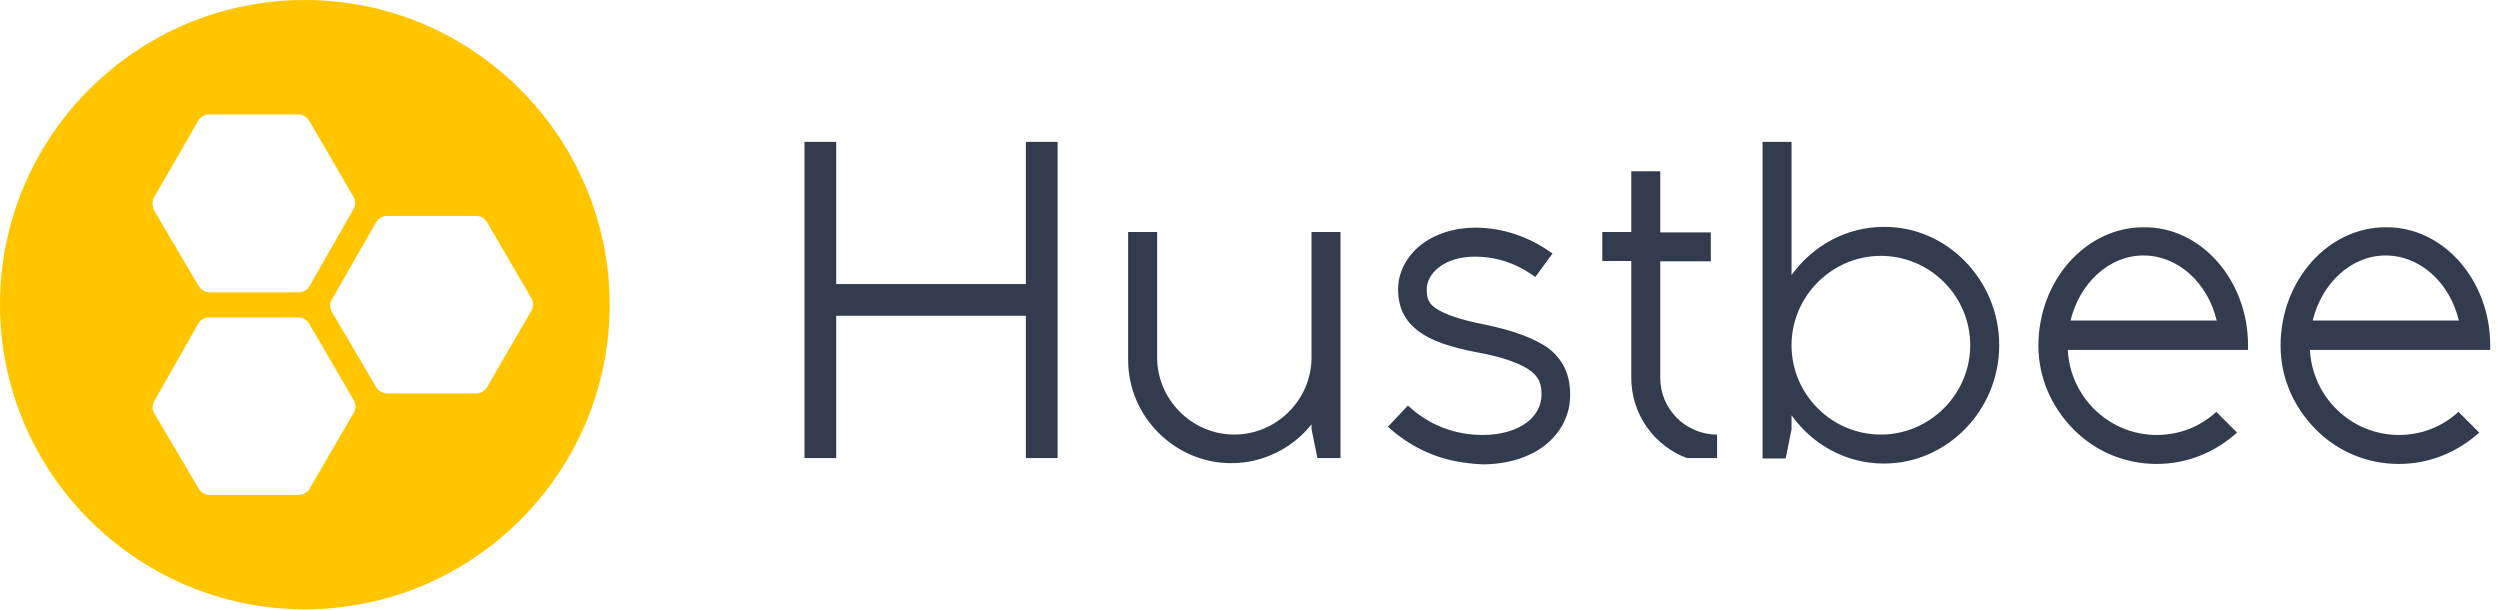
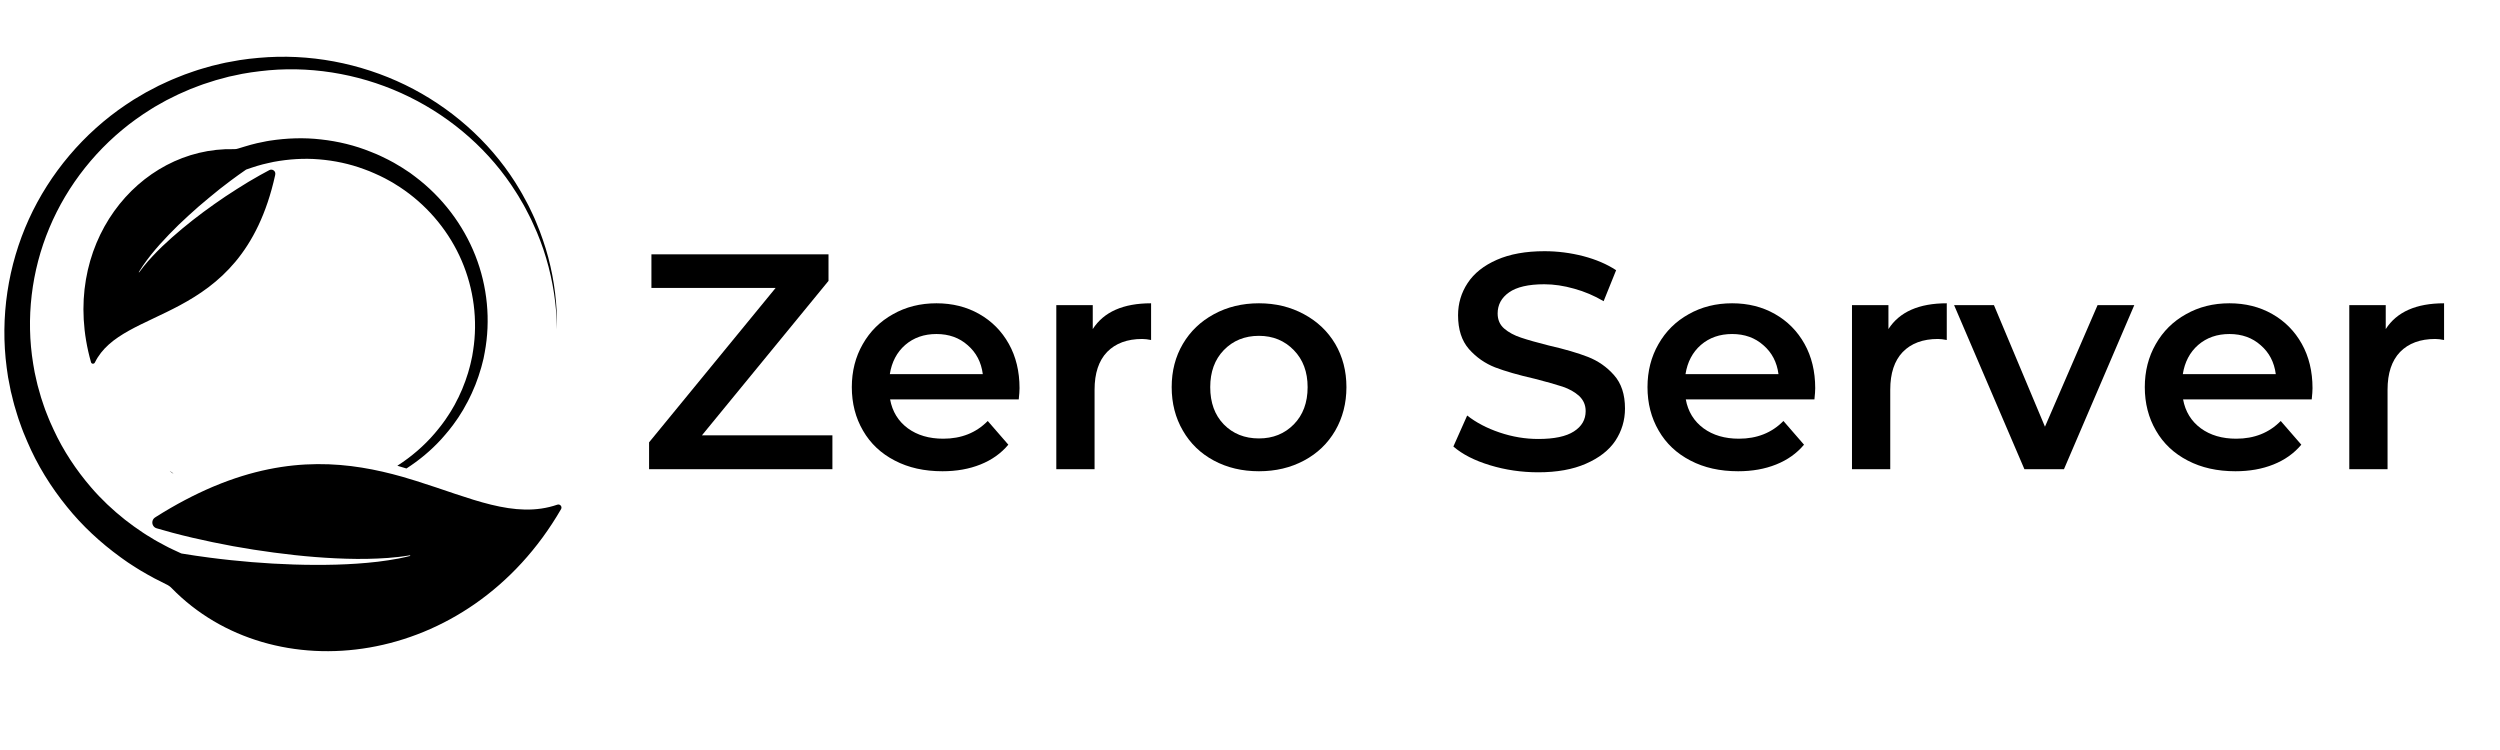
- <svg xmlns="http://www.w3.org/2000/svg" viewBox="0 0 638 155.5">
-   <path d="M77.8 0C34.9 0 0 34.8 0 77.7c0 42.9 34.9 77.8 77.8 77.8s77.8-34.9 77.8-77.8C155.5 34.9 120.7 0 77.8 0zM39.3 50.4l11.3-19.6c.6-1 1.6-1.6 2.8-1.6h22.7c1.1 0 2.2.6 2.8 1.6l11.3 19.4c.6 1 .6 2.2 0 3.2L79 73c-.6 1-1.6 1.6-2.8 1.6H53.5c-1.1 0-2.2-.6-2.8-1.6L39.4 53.8c-.6-1.2-.6-2.4-.1-3.4zm51 54.9L79 124.7c-.6 1-1.6 1.6-2.8 1.6H53.5c-1.1 0-2.2-.6-2.8-1.6l-11.3-19.2c-.6-1-.6-2.2 0-3.2l11.2-19.7c.6-1 1.6-1.6 2.8-1.6h22.7c1.1 0 2.2.6 2.8 1.6L90.2 102c.7 1.1.7 2.3.1 3.3zm34-6.5c-.6 1-1.6 1.6-2.8 1.6H98.8c-1.1 0-2.2-.6-2.8-1.6L84.7 79.6c-.6-1-.6-2.2 0-3.2L96 56.7c.6-1 1.6-1.6 2.8-1.6h22.7c1.1 0 2.2.6 2.8 1.6l11.3 19.4c.6 1 .6 2.2 0 3.2l-11.3 19.5z" fill="#ffc600" />
-   <path d="M269.9 36.2v80.7h-8.1V80.6h-48.4v36.3h-8.1V36.2h8.1v36.3h48.4V36.2h8.1zm72.2 80.7h-5.9l-1.5-7.4v-1.2c-4.8 6-12.2 9.9-20.5 9.9-14.4 0-26.3-11.9-26.3-26.3V59.2h7.4v32c0 10.8 8.9 19.7 19.7 19.7 10.8 0 19.7-8.9 19.7-19.7v-32h7.4v57.7zm23.2-1c-4-1.6-7.7-3.9-11.1-7l5.1-5.4c5.4 5 11.9 7.5 19.1 7.5 4.7 0 8.7-1.2 11.4-3.3 2.3-1.8 3.6-4.3 3.6-7v-.1c0-2.8-.8-4.4-2.7-5.9-2.4-1.8-6.8-3.5-13.3-4.7-7.5-1.4-12.2-3.1-15.3-5.4-3.6-2.7-5.3-6.1-5.3-10.7v-.1c0-4.3 2.1-8.3 5.8-11.3 3.6-2.8 8.5-4.4 13.8-4.4 7 0 13.7 2.2 19.8 6.6l-4.4 6c-4.7-3.5-9.9-5.2-15.5-5.2-7.7 0-12.2 4.3-12.2 8.3v.1c0 2.3.6 3.6 2.2 4.7 2.3 1.6 6.3 3 12.5 4.2 7.7 1.6 12.9 3.6 16.4 6.1 3.7 2.9 5.5 6.7 5.5 11.8v.1c0 5.1-2.3 9.6-6.5 12.9-4 3.1-9.6 4.8-15.9 4.8-4.5-.2-9-1-13-2.6zm72.9-5v6h-7.7c-8.3-3.1-14.2-11.1-14.2-20.5V66.6h-7.4v-7.4h7.4V43.7h7.4v15.6h12.9v7.4h-12.9v29.8c0 7.8 6.4 14.4 14.5 14.4zm72-22.8c0 16.6-13.3 30.2-29.4 30.2-9.7 0-18.2-4.8-23.6-12.3v3.6l-1.5 7.4h-5.9V36.2h7.4v34c5.4-7.5 14-12.3 23.6-12.3 16.1-.1 29.4 13.6 29.4 30.2zm-7.4 0c0-12.6-10.3-22.8-22.8-22.8s-22.8 10.3-22.8 22.8c0 12.6 10.3 22.8 22.8 22.8s22.8-10.3 22.8-22.8zm70.9 0v1.2h-46c.6 12.1 10.6 21.7 22.7 21.7 5.9 0 11.2-2.2 15.2-5.9l5.3 5.3c-5.7 5.1-12.8 8-20.5 8-8 0-15.6-3.1-21.3-8.9-5.7-5.8-8.9-13.3-8.9-21.3 0-16.6 12.1-30.2 26.8-30.2 14.7-.2 26.7 13.5 26.7 30.1zm-45.3-6.3h37.3c-2.3-9.6-9.8-16.6-18.7-16.6-8.8 0-16.3 7.1-18.6 16.6zm107.1 6.3v1.2h-46c.6 12.1 10.6 21.7 22.7 21.7 5.9 0 11.2-2.2 15.2-5.9l5.3 5.3c-5.7 5.1-12.8 8-20.5 8-8 0-15.6-3.1-21.3-8.9-5.7-5.8-8.9-13.3-8.9-21.3 0-16.6 12.1-30.2 26.8-30.2 14.7-.2 26.7 13.5 26.7 30.1zm-45.3-6.3h37.3c-2.3-9.6-9.8-16.6-18.7-16.6-8.8 0-16.3 7.1-18.6 16.6z" fill="#333c4e" />
+ <svg xmlns="http://www.w3.org/2000/svg" width="200" zoomAndPan="magnify" viewBox="0 0 150 45" height="60" preserveAspectRatio="xMidYMid meet" version="1.0">
+   <defs>
+     <g />
+     <clipPath id="08c3a4c480">
+       <path d="M 0 3.25 L 33.75 3.25 L 33.75 40 L 0 40 Z M 0 3.25 " clip-rule="nonzero" />
+     </clipPath>
+   </defs>
+   <g fill="#000000" fill-opacity="1">
+     <g transform="translate(38.19439, 28.15003)">
+       <g>
+         <path d="M 11.75 -2.031 L 11.75 0 L 0.75 0 L 0.75 -1.609 L 8.344 -10.875 L 0.891 -10.875 L 0.891 -12.891 L 11.516 -12.891 L 11.516 -11.297 L 3.922 -2.031 Z M 11.75 -2.031 " />
+       </g>
+     </g>
+   </g>
+   <g fill="#000000" fill-opacity="1">
+     <g transform="translate(50.40589, 28.15003)">
+       <g>
+         <path d="M 10.766 -4.859 C 10.766 -4.703 10.75 -4.477 10.719 -4.188 L 3 -4.188 C 3.133 -3.457 3.488 -2.879 4.062 -2.453 C 4.633 -2.035 5.344 -1.828 6.188 -1.828 C 7.27 -1.828 8.16 -2.18 8.859 -2.891 L 10.094 -1.469 C 9.656 -0.945 9.098 -0.551 8.422 -0.281 C 7.742 -0.008 6.984 0.125 6.141 0.125 C 5.055 0.125 4.102 -0.086 3.281 -0.516 C 2.457 -0.941 1.82 -1.539 1.375 -2.312 C 0.926 -3.082 0.703 -3.953 0.703 -4.922 C 0.703 -5.879 0.922 -6.738 1.359 -7.5 C 1.797 -8.27 2.398 -8.867 3.172 -9.297 C 3.941 -9.734 4.812 -9.953 5.781 -9.953 C 6.738 -9.953 7.594 -9.738 8.344 -9.312 C 9.102 -8.883 9.695 -8.285 10.125 -7.516 C 10.551 -6.754 10.766 -5.867 10.766 -4.859 Z M 5.781 -8.109 C 5.039 -8.109 4.414 -7.891 3.906 -7.453 C 3.406 -7.016 3.098 -6.43 2.984 -5.703 L 8.562 -5.703 C 8.469 -6.422 8.164 -7 7.656 -7.438 C 7.156 -7.883 6.531 -8.109 5.781 -8.109 Z M 5.781 -8.109 " />
+       </g>
+     </g>
+   </g>
+   <g fill="#000000" fill-opacity="1">
+     <g transform="translate(61.86222, 28.15003)">
+       <g>
+         <path d="M 3.703 -8.406 C 4.367 -9.438 5.535 -9.953 7.203 -9.953 L 7.203 -7.75 C 7.004 -7.789 6.828 -7.812 6.672 -7.812 C 5.773 -7.812 5.07 -7.551 4.562 -7.031 C 4.062 -6.508 3.812 -5.754 3.812 -4.766 L 3.812 0 L 1.516 0 L 1.516 -9.844 L 3.703 -9.844 Z M 3.703 -8.406 " />
+       </g>
+     </g>
+   </g>
+   <g fill="#000000" fill-opacity="1">
+     <g transform="translate(69.59801, 28.15003)">
+       <g>
+         <path d="M 5.938 0.125 C 4.938 0.125 4.035 -0.086 3.234 -0.516 C 2.441 -0.941 1.82 -1.539 1.375 -2.312 C 0.926 -3.082 0.703 -3.953 0.703 -4.922 C 0.703 -5.891 0.926 -6.754 1.375 -7.516 C 1.82 -8.273 2.441 -8.867 3.234 -9.297 C 4.035 -9.734 4.938 -9.953 5.938 -9.953 C 6.938 -9.953 7.836 -9.734 8.641 -9.297 C 9.441 -8.867 10.066 -8.273 10.516 -7.516 C 10.961 -6.754 11.188 -5.891 11.188 -4.922 C 11.188 -3.953 10.961 -3.082 10.516 -2.312 C 10.066 -1.539 9.441 -0.941 8.641 -0.516 C 7.836 -0.086 6.938 0.125 5.938 0.125 Z M 5.938 -1.844 C 6.781 -1.844 7.477 -2.125 8.031 -2.688 C 8.582 -3.25 8.859 -3.992 8.859 -4.922 C 8.859 -5.836 8.582 -6.578 8.031 -7.141 C 7.477 -7.711 6.781 -8 5.938 -8 C 5.082 -8 4.379 -7.711 3.828 -7.141 C 3.285 -6.578 3.016 -5.836 3.016 -4.922 C 3.016 -3.992 3.285 -3.25 3.828 -2.688 C 4.379 -2.125 5.082 -1.844 5.938 -1.844 Z M 5.938 -1.844 " />
+       </g>
+     </g>
+   </g>
+   <g fill="#000000" fill-opacity="1">
+     <g transform="translate(81.47797, 28.15003)">
+       <g />
+     </g>
+   </g>
+   <g fill="#000000" fill-opacity="1">
+     <g transform="translate(86.5615, 28.15003)">
+       <g>
+         <path d="M 5.734 0.188 C 4.734 0.188 3.77 0.047 2.844 -0.234 C 1.914 -0.516 1.18 -0.891 0.641 -1.359 L 1.469 -3.219 C 2 -2.801 2.645 -2.461 3.406 -2.203 C 4.176 -1.941 4.953 -1.812 5.734 -1.812 C 6.691 -1.812 7.406 -1.961 7.875 -2.266 C 8.344 -2.566 8.578 -2.973 8.578 -3.484 C 8.578 -3.848 8.445 -4.148 8.188 -4.391 C 7.926 -4.629 7.594 -4.816 7.188 -4.953 C 6.781 -5.086 6.227 -5.242 5.531 -5.422 C 4.539 -5.648 3.742 -5.879 3.141 -6.109 C 2.535 -6.348 2.016 -6.711 1.578 -7.203 C 1.141 -7.703 0.922 -8.379 0.922 -9.234 C 0.922 -9.941 1.113 -10.586 1.5 -11.172 C 1.883 -11.754 2.469 -12.219 3.25 -12.562 C 4.031 -12.906 4.984 -13.078 6.109 -13.078 C 6.898 -13.078 7.676 -12.977 8.438 -12.781 C 9.195 -12.582 9.852 -12.301 10.406 -11.938 L 9.656 -10.078 C 9.094 -10.41 8.504 -10.66 7.891 -10.828 C 7.273 -11.004 6.676 -11.094 6.094 -11.094 C 5.145 -11.094 4.441 -10.93 3.984 -10.609 C 3.523 -10.285 3.297 -9.863 3.297 -9.344 C 3.297 -8.969 3.426 -8.664 3.688 -8.438 C 3.957 -8.207 4.297 -8.023 4.703 -7.891 C 5.109 -7.754 5.66 -7.598 6.359 -7.422 C 7.316 -7.203 8.102 -6.973 8.719 -6.734 C 9.332 -6.492 9.852 -6.129 10.281 -5.641 C 10.719 -5.148 10.938 -4.484 10.938 -3.641 C 10.938 -2.93 10.742 -2.285 10.359 -1.703 C 9.973 -1.129 9.383 -0.672 8.594 -0.328 C 7.812 0.016 6.859 0.188 5.734 0.188 Z M 5.734 0.188 " />
+       </g>
+     </g>
+   </g>
+   <g fill="#000000" fill-opacity="1">
+     <g transform="translate(98.14677, 28.15003)">
+       <g>
+         <path d="M 10.766 -4.859 C 10.766 -4.703 10.75 -4.477 10.719 -4.188 L 3 -4.188 C 3.133 -3.457 3.488 -2.879 4.062 -2.453 C 4.633 -2.035 5.344 -1.828 6.188 -1.828 C 7.27 -1.828 8.16 -2.18 8.859 -2.891 L 10.094 -1.469 C 9.656 -0.945 9.098 -0.551 8.422 -0.281 C 7.742 -0.008 6.984 0.125 6.141 0.125 C 5.055 0.125 4.102 -0.086 3.281 -0.516 C 2.457 -0.941 1.82 -1.539 1.375 -2.312 C 0.926 -3.082 0.703 -3.953 0.703 -4.922 C 0.703 -5.879 0.922 -6.738 1.359 -7.5 C 1.797 -8.27 2.398 -8.867 3.172 -9.297 C 3.941 -9.734 4.812 -9.953 5.781 -9.953 C 6.738 -9.953 7.594 -9.738 8.344 -9.312 C 9.102 -8.883 9.695 -8.285 10.125 -7.516 C 10.551 -6.754 10.766 -5.867 10.766 -4.859 Z M 5.781 -8.109 C 5.039 -8.109 4.414 -7.891 3.906 -7.453 C 3.406 -7.016 3.098 -6.43 2.984 -5.703 L 8.562 -5.703 C 8.469 -6.422 8.164 -7 7.656 -7.438 C 7.156 -7.883 6.531 -8.109 5.781 -8.109 Z M 5.781 -8.109 " />
+       </g>
+     </g>
+   </g>
+   <g fill="#000000" fill-opacity="1">
+     <g transform="translate(109.6031, 28.15003)">
+       <g>
+         <path d="M 3.703 -8.406 C 4.367 -9.438 5.535 -9.953 7.203 -9.953 L 7.203 -7.75 C 7.004 -7.789 6.828 -7.812 6.672 -7.812 C 5.773 -7.812 5.07 -7.551 4.562 -7.031 C 4.062 -6.508 3.812 -5.754 3.812 -4.766 L 3.812 0 L 1.516 0 L 1.516 -9.844 L 3.703 -9.844 Z M 3.703 -8.406 " />
+       </g>
+     </g>
+   </g>
+   <g fill="#000000" fill-opacity="1">
+     <g transform="translate(117.3389, 28.15003)">
+       <g>
+         <path d="M 10.719 -9.844 L 6.5 0 L 4.125 0 L -0.094 -9.844 L 2.297 -9.844 L 5.359 -2.547 L 8.516 -9.844 Z M 10.719 -9.844 " />
+       </g>
+     </g>
+   </g>
+   <g fill="#000000" fill-opacity="1">
+     <g transform="translate(127.9848, 28.15003)">
+       <g>
+         <path d="M 10.766 -4.859 C 10.766 -4.703 10.75 -4.477 10.719 -4.188 L 3 -4.188 C 3.133 -3.457 3.488 -2.879 4.062 -2.453 C 4.633 -2.035 5.344 -1.828 6.188 -1.828 C 7.27 -1.828 8.16 -2.18 8.859 -2.891 L 10.094 -1.469 C 9.656 -0.945 9.098 -0.551 8.422 -0.281 C 7.742 -0.008 6.984 0.125 6.141 0.125 C 5.055 0.125 4.102 -0.086 3.281 -0.516 C 2.457 -0.941 1.82 -1.539 1.375 -2.312 C 0.926 -3.082 0.703 -3.953 0.703 -4.922 C 0.703 -5.879 0.922 -6.738 1.359 -7.5 C 1.797 -8.27 2.398 -8.867 3.172 -9.297 C 3.941 -9.734 4.812 -9.953 5.781 -9.953 C 6.738 -9.953 7.594 -9.738 8.344 -9.312 C 9.102 -8.883 9.695 -8.285 10.125 -7.516 C 10.551 -6.754 10.766 -5.867 10.766 -4.859 Z M 5.781 -8.109 C 5.039 -8.109 4.414 -7.891 3.906 -7.453 C 3.406 -7.016 3.098 -6.43 2.984 -5.703 L 8.562 -5.703 C 8.469 -6.422 8.164 -7 7.656 -7.438 C 7.156 -7.883 6.531 -8.109 5.781 -8.109 Z M 5.781 -8.109 " />
+       </g>
+     </g>
+   </g>
+   <g fill="#000000" fill-opacity="1">
+     <g transform="translate(139.4412, 28.15003)">
+       <g>
+         <path d="M 3.703 -8.406 C 4.367 -9.438 5.535 -9.953 7.203 -9.953 L 7.203 -7.75 C 7.004 -7.789 6.828 -7.812 6.672 -7.812 C 5.773 -7.812 5.07 -7.551 4.562 -7.031 C 4.062 -6.508 3.812 -5.754 3.812 -4.766 L 3.812 0 L 1.516 0 L 1.516 -9.844 L 3.703 -9.844 Z M 3.703 -8.406 " />
+       </g>
+     </g>
+   </g>
+   <g clip-path="url(#08c3a4c480)">
+     <path fill="#000000" d="M 24.906 10.598 L 24.602 10.371 L 24.281 10.16 C 24.23 10.125 24.176 10.086 24.121 10.055 L 23.957 9.957 C 23.848 9.891 23.742 9.824 23.629 9.762 C 23.402 9.645 23.184 9.516 22.949 9.414 C 22.832 9.359 22.719 9.301 22.602 9.254 L 22.246 9.109 C 21.297 8.723 20.289 8.48 19.266 8.367 C 18.242 8.246 17.203 8.285 16.184 8.441 C 16.055 8.457 15.93 8.488 15.805 8.512 C 15.676 8.539 15.551 8.559 15.426 8.59 C 15.176 8.656 14.922 8.711 14.68 8.793 C 14.555 8.828 14.43 8.867 14.309 8.906 C 14.223 8.938 14.133 8.953 14.043 8.949 C 8.289 8.812 3.477 14.754 5.461 21.734 C 5.488 21.844 5.641 21.855 5.691 21.754 C 6.523 20.055 8.625 19.484 10.797 18.316 C 13.102 17.078 15.48 15.164 16.508 10.516 C 16.512 10.496 16.516 10.477 16.516 10.461 C 16.551 10.262 16.34 10.113 16.16 10.207 C 15.973 10.305 15.785 10.406 15.598 10.512 C 15.129 10.773 14.668 11.051 14.211 11.344 C 13.984 11.488 13.758 11.633 13.531 11.785 C 13.309 11.934 13.086 12.086 12.867 12.242 C 12.426 12.555 11.988 12.875 11.562 13.211 C 11.141 13.543 10.723 13.887 10.32 14.246 C 9.914 14.605 9.523 14.977 9.156 15.371 C 8.973 15.566 8.793 15.77 8.625 15.98 C 8.531 16.098 8.438 16.215 8.352 16.336 C 8.34 16.352 8.32 16.336 8.328 16.324 C 8.406 16.195 8.488 16.066 8.574 15.941 C 8.727 15.719 8.891 15.504 9.059 15.289 C 9.398 14.867 9.762 14.461 10.141 14.07 C 10.52 13.676 10.91 13.297 11.316 12.93 C 11.719 12.559 12.129 12.203 12.555 11.855 C 12.766 11.68 12.977 11.508 13.191 11.336 C 13.406 11.168 13.625 11 13.844 10.836 C 14.145 10.613 14.445 10.395 14.754 10.184 L 14.785 10.168 C 14.891 10.129 15 10.098 15.105 10.059 C 15.32 9.98 15.539 9.926 15.758 9.863 C 15.867 9.832 15.98 9.809 16.09 9.785 C 16.203 9.758 16.312 9.73 16.426 9.711 C 17.32 9.547 18.238 9.484 19.152 9.562 C 20.066 9.637 20.973 9.828 21.836 10.148 L 22.16 10.27 C 22.266 10.312 22.371 10.359 22.477 10.406 C 22.691 10.492 22.895 10.602 23.102 10.703 C 23.203 10.754 23.301 10.812 23.402 10.867 L 23.555 10.953 C 23.605 10.98 23.652 11.012 23.699 11.043 L 23.992 11.227 L 24.277 11.422 C 25.777 12.484 26.98 13.961 27.703 15.648 C 28.426 17.332 28.672 19.219 28.387 21.031 L 28.332 21.371 L 28.258 21.711 L 28.219 21.879 L 28.176 22.043 L 28.082 22.379 L 27.973 22.707 C 27.957 22.762 27.938 22.816 27.918 22.871 L 27.855 23.031 L 27.73 23.355 L 27.586 23.672 L 27.516 23.828 L 27.434 23.984 L 27.277 24.293 L 27.102 24.594 C 27.07 24.641 27.043 24.691 27.012 24.742 L 26.918 24.887 C 26.672 25.281 26.383 25.648 26.082 26.004 C 25.441 26.754 24.68 27.406 23.84 27.945 C 24.023 27.996 24.207 28.055 24.387 28.109 C 25.156 27.613 25.867 27.023 26.484 26.344 C 26.809 25.98 27.125 25.602 27.398 25.195 L 27.504 25.043 C 27.535 24.992 27.566 24.941 27.602 24.887 L 27.797 24.574 L 27.973 24.254 L 28.062 24.094 L 28.145 23.93 L 28.305 23.598 L 28.449 23.262 L 28.523 23.09 C 28.543 23.035 28.566 22.977 28.586 22.918 L 28.711 22.574 L 28.875 22.047 L 28.922 21.867 L 29.012 21.512 L 29.082 21.152 C 29.445 19.219 29.25 17.184 28.52 15.332 C 27.789 13.48 26.531 11.82 24.906 10.598 Z M 33.664 30.547 C 28.102 40.164 16.352 41.496 10.301 35.289 C 10.203 35.191 10.09 35.109 9.965 35.055 C 9.789 34.969 9.613 34.875 9.441 34.789 C 9.379 34.758 9.316 34.727 9.254 34.695 C 8.969 34.547 8.691 34.379 8.414 34.219 C 8.246 34.121 8.082 34.008 7.918 33.906 C 7.754 33.797 7.586 33.695 7.434 33.578 C 7.363 33.531 7.293 33.48 7.227 33.43 C 6.031 32.562 4.941 31.555 4.023 30.414 C 3.047 29.215 2.227 27.887 1.629 26.477 L 1.406 25.945 C 1.332 25.766 1.273 25.586 1.207 25.406 C 1.07 25.047 0.973 24.676 0.859 24.312 C 0.805 24.129 0.766 23.941 0.719 23.754 L 0.648 23.477 C 0.625 23.383 0.613 23.289 0.594 23.195 L 0.484 22.633 L 0.402 22.066 C 0 19.039 0.473 15.922 1.73 13.156 C 2.988 10.395 5.023 7.988 7.547 6.289 L 8.023 5.977 L 8.512 5.688 L 8.758 5.543 L 9.012 5.41 L 9.516 5.145 L 10.031 4.906 C 10.117 4.867 10.203 4.824 10.293 4.789 L 10.555 4.68 L 11.086 4.469 L 11.621 4.281 L 11.891 4.191 L 12.164 4.109 L 12.711 3.953 L 13.266 3.82 C 13.359 3.801 13.449 3.777 13.543 3.758 L 13.824 3.707 C 14.566 3.555 15.324 3.477 16.082 3.43 C 19.113 3.258 22.164 3.949 24.812 5.348 C 27.457 6.75 29.707 8.859 31.195 11.402 C 31.293 11.559 31.379 11.723 31.465 11.883 C 31.551 12.047 31.645 12.203 31.727 12.371 C 31.883 12.703 32.051 13.027 32.184 13.371 C 32.324 13.707 32.461 14.051 32.574 14.395 C 32.695 14.742 32.801 15.094 32.895 15.445 C 33.27 16.859 33.445 18.316 33.418 19.77 C 33.402 18.316 33.18 16.871 32.766 15.48 C 32.664 15.133 32.547 14.789 32.418 14.449 C 32.293 14.109 32.148 13.777 31.996 13.449 C 31.855 13.117 31.68 12.797 31.516 12.477 C 31.434 12.312 31.336 12.16 31.246 12.004 C 31.156 11.848 31.066 11.688 30.965 11.539 C 29.426 9.082 27.164 7.094 24.562 5.816 C 21.961 4.535 19.012 3.965 16.137 4.215 C 15.418 4.285 14.703 4.375 14.004 4.543 L 13.738 4.598 C 13.652 4.617 13.566 4.645 13.48 4.668 L 12.957 4.809 L 12.445 4.973 L 12.191 5.055 L 11.938 5.148 L 11.434 5.34 L 10.941 5.555 L 10.695 5.664 C 10.617 5.699 10.535 5.742 10.457 5.781 L 9.977 6.02 L 9.512 6.281 L 9.277 6.414 L 9.051 6.555 L 8.602 6.844 L 8.164 7.148 C 5.855 8.809 4.039 11.098 2.961 13.676 C 1.879 16.254 1.543 19.113 1.992 21.84 L 2.082 22.352 L 2.195 22.855 C 2.215 22.941 2.23 23.027 2.254 23.109 L 2.324 23.359 C 2.371 23.523 2.414 23.691 2.465 23.855 C 2.578 24.184 2.676 24.516 2.809 24.832 C 2.875 24.992 2.934 25.156 3.004 25.312 L 3.219 25.785 C 3.797 27.039 4.566 28.199 5.465 29.242 C 6.074 29.953 6.762 30.598 7.496 31.18 C 7.844 31.453 8.203 31.711 8.574 31.957 C 8.715 32.059 8.863 32.141 9.012 32.23 C 9.035 32.246 9.059 32.262 9.086 32.277 C 9.207 32.352 9.328 32.43 9.457 32.496 C 9.762 32.656 10.059 32.832 10.375 32.973 C 10.531 33.043 10.688 33.121 10.844 33.191 L 10.895 33.211 C 11.461 33.305 12.027 33.387 12.594 33.461 C 13.016 33.516 13.434 33.566 13.852 33.609 C 14.27 33.652 14.691 33.691 15.109 33.727 C 15.949 33.797 16.793 33.844 17.633 33.871 C 18.473 33.898 19.316 33.902 20.156 33.879 C 20.996 33.855 21.836 33.801 22.672 33.703 C 23.086 33.652 23.504 33.59 23.914 33.512 C 24.145 33.465 24.371 33.418 24.598 33.359 C 24.625 33.352 24.617 33.312 24.59 33.32 C 24.359 33.359 24.129 33.391 23.898 33.418 C 23.484 33.465 23.07 33.496 22.656 33.512 C 21.824 33.551 20.988 33.539 20.16 33.5 C 19.328 33.461 18.5 33.395 17.672 33.305 C 16.848 33.215 16.023 33.105 15.203 32.977 C 14.793 32.91 14.387 32.844 13.977 32.77 C 13.57 32.695 13.164 32.613 12.758 32.531 C 11.945 32.363 11.141 32.176 10.348 31.965 C 10.027 31.879 9.715 31.793 9.402 31.699 C 9.348 31.684 9.301 31.66 9.262 31.625 C 9.094 31.48 9.09 31.195 9.297 31.051 C 9.309 31.043 9.32 31.039 9.332 31.031 C 9.344 31.02 9.359 31.012 9.371 31.004 C 10.547 30.262 11.672 29.676 12.742 29.219 C 12.781 29.203 12.816 29.188 12.855 29.172 C 17.406 27.27 21.039 27.73 24.137 28.605 C 24.219 28.629 24.305 28.656 24.387 28.68 C 24.586 28.738 24.785 28.797 24.98 28.859 C 28.223 29.871 30.883 31.164 33.438 30.281 C 33.602 30.223 33.75 30.398 33.664 30.547 " fill-opacity="1" fill-rule="nonzero" />
+   </g>
+   <path fill="#000000" d="M 10.41 28.414 C 10.406 28.414 10.32 28.398 10.18 28.25 L 10.41 28.414 " fill-opacity="1" fill-rule="nonzero" />
</svg>
